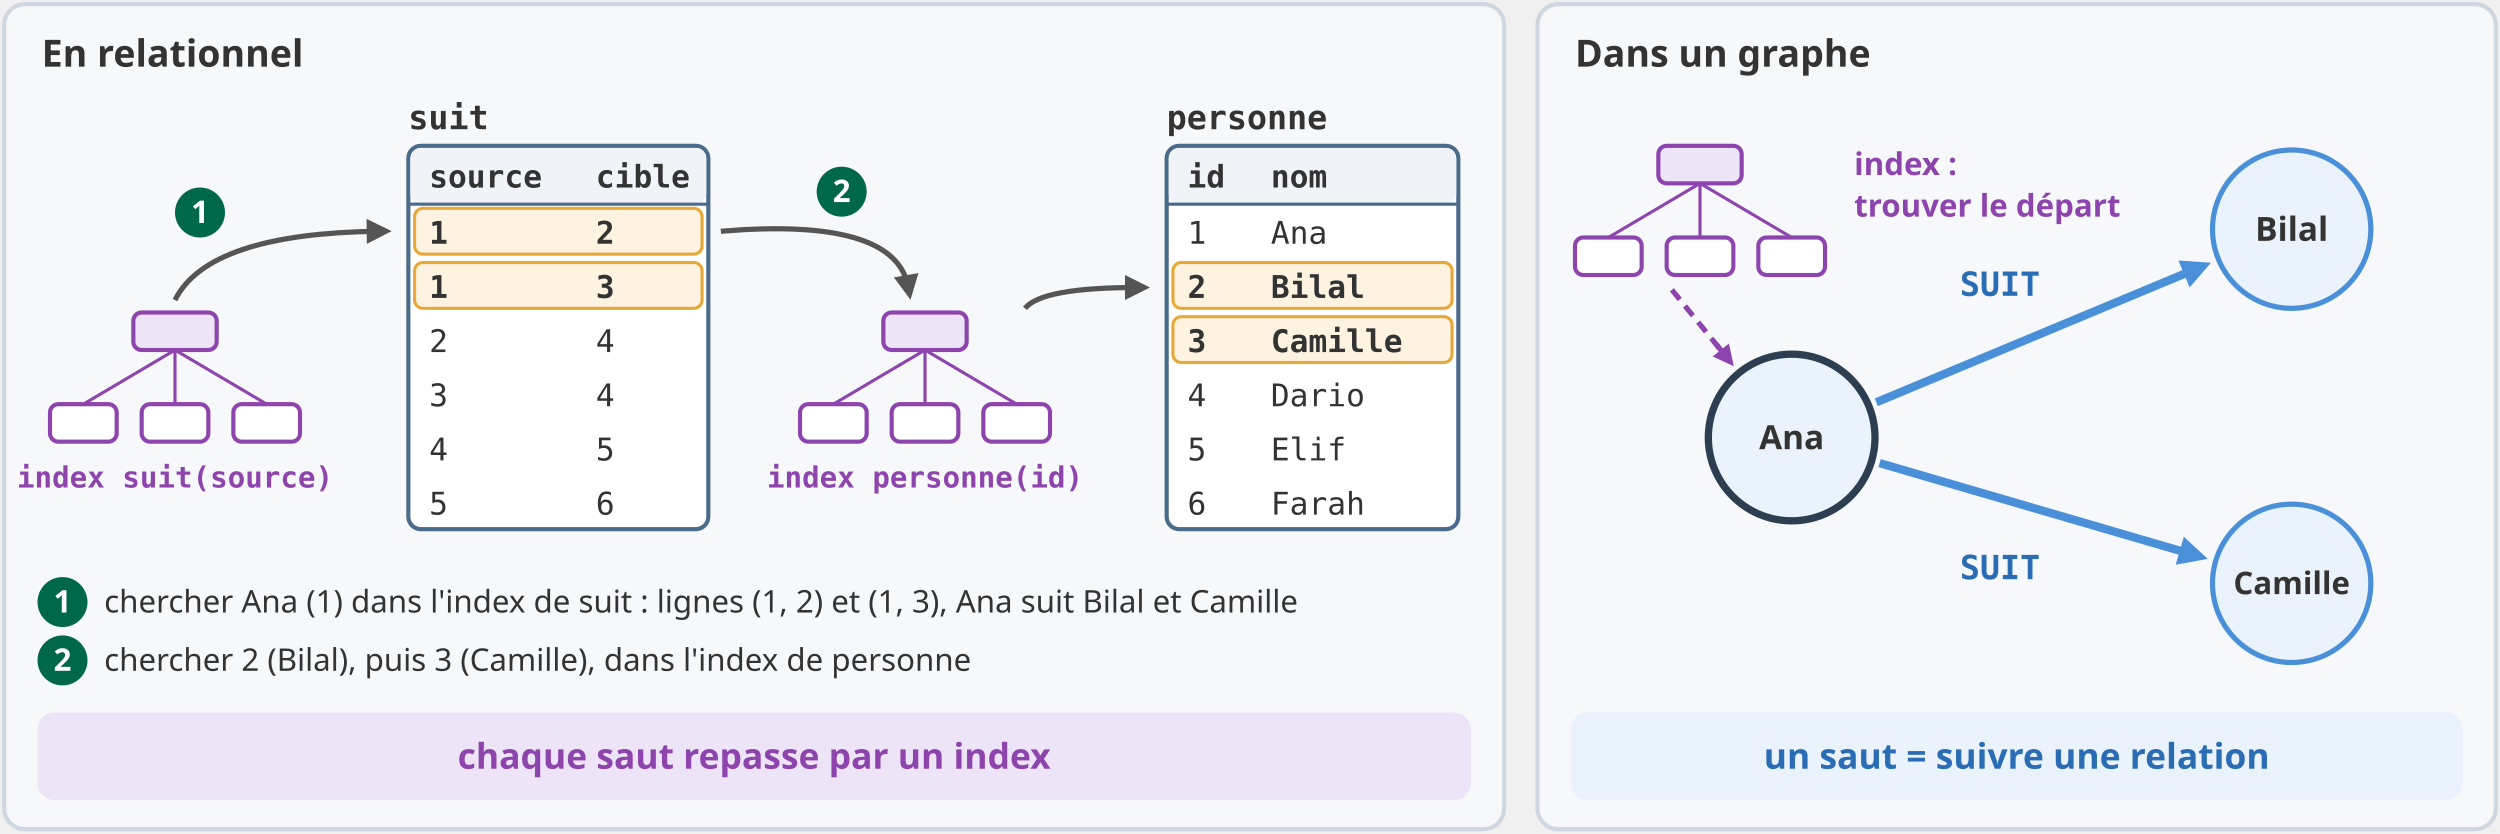
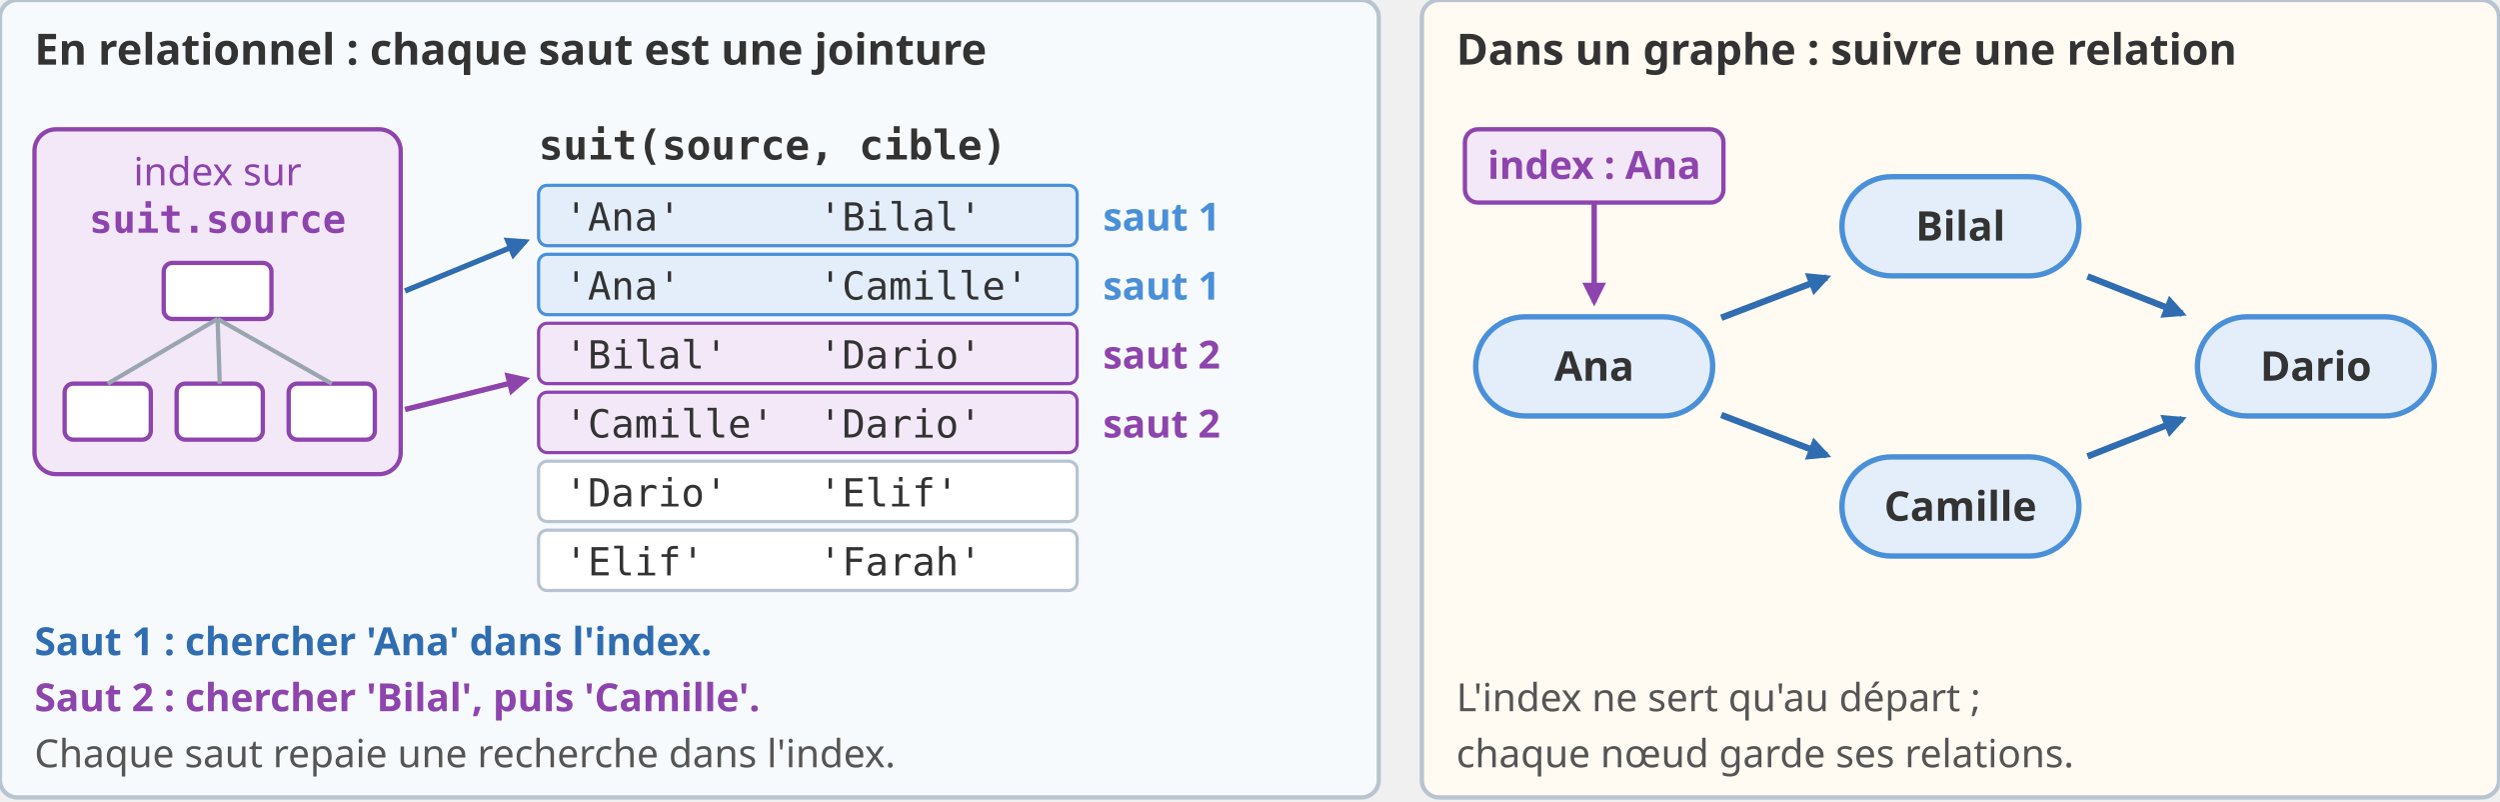
- <svg xmlns="http://www.w3.org/2000/svg" viewBox="0 0 1200 400" font-family="sans-serif" role="img" aria-labelledby="t">
+ <svg xmlns="http://www.w3.org/2000/svg" viewBox="0 0 1160 372" font-family="sans-serif" role="img" aria-labelledby="t">
  <defs>
-     <marker id="fk" viewBox="0 0 10 10" refX="5" refY="5" markerWidth="12" markerHeight="12" markerUnits="userSpaceOnUse" orient="auto-start-reverse">
+     <marker id="fl-bleu" viewBox="0 0 10 10" refX="8" refY="5" markerWidth="11" markerHeight="11" markerUnits="userSpaceOnUse" orient="auto-start-reverse">
+       <path d="M0,0 L10,5 L0,10 z" fill="#2f6db0" />
+     </marker>
+     <marker id="fl-orange" viewBox="0 0 10 10" refX="8" refY="5" markerWidth="11" markerHeight="11" markerUnits="userSpaceOnUse" orient="auto-start-reverse">
+       <path d="M0,0 L10,5 L0,10 z" fill="#9a6400" />
+     </marker>
+     <marker id="fl-vert" viewBox="0 0 10 10" refX="8" refY="5" markerWidth="11" markerHeight="11" markerUnits="userSpaceOnUse" orient="auto-start-reverse">
+       <path d="M0,0 L10,5 L0,10 z" fill="#00684a" />
+     </marker>
+     <marker id="fl-rouge" viewBox="0 0 10 10" refX="8" refY="5" markerWidth="11" markerHeight="11" markerUnits="userSpaceOnUse" orient="auto-start-reverse">
+       <path d="M0,0 L10,5 L0,10 z" fill="#c0392b" />
+     </marker>
+     <marker id="fl-violet" viewBox="0 0 10 10" refX="8" refY="5" markerWidth="11" markerHeight="11" markerUnits="userSpaceOnUse" orient="auto-start-reverse">
+       <path d="M0,0 L10,5 L0,10 z" fill="#8e44ad" />
+     </marker>
+     <marker id="fl-gris" viewBox="0 0 10 10" refX="8" refY="5" markerWidth="11" markerHeight="11" markerUnits="userSpaceOnUse" orient="auto-start-reverse">
+       <path d="M0,0 L10,5 L0,10 z" fill="#9aa5b1" />
+     </marker>
+     <marker id="fl-noir" viewBox="0 0 10 10" refX="8" refY="5" markerWidth="11" markerHeight="11" markerUnits="userSpaceOnUse" orient="auto-start-reverse">
      <path d="M0,0 L10,5 L0,10 z" fill="#555" />
    </marker>
-     <marker id="fb" viewBox="0 0 10 10" refX="5" refY="5" markerWidth="14" markerHeight="14" markerUnits="userSpaceOnUse" orient="auto-start-reverse">
-       <path d="M0,0 L10,5 L0,10 z" fill="#4a90d9" />
-     </marker>
-     <marker id="fi" viewBox="0 0 10 10" refX="5" refY="5" markerWidth="10" markerHeight="10" markerUnits="userSpaceOnUse" orient="auto-start-reverse">
-       <path d="M0,0 L10,5 L0,10 z" fill="#8e44ad" />
-     </marker>
  </defs>
-   <rect x="2" y="2" width="720" height="396" rx="10" fill="#f6f8fa" stroke="#cfd8e0" stroke-width="2" />
-   <text x="20" y="32" font-size="18" font-weight="bold" fill="#333">En relationnel</text>
-   <text x="84" y="234" font-size="14" font-weight="bold" font-family="monospace" fill="#8e44ad" text-anchor="middle">index suit(source)</text>
-   <rect x="64" y="150" width="40" height="18" rx="4" fill="#ede5f7" stroke="#8e44ad" stroke-width="2" />
-   <line x1="84" y1="168" x2="40" y2="194" stroke="#8e44ad" stroke-width="1.5" />
-   <rect x="24" y="194" width="32" height="18" rx="4" fill="#ffffff" stroke="#8e44ad" stroke-width="2" />
-   <line x1="84" y1="168" x2="84" y2="194" stroke="#8e44ad" stroke-width="1.5" />
-   <rect x="68" y="194" width="32" height="18" rx="4" fill="#ffffff" stroke="#8e44ad" stroke-width="2" />
-   <line x1="84" y1="168" x2="128" y2="194" stroke="#8e44ad" stroke-width="1.5" />
-   <rect x="112" y="194" width="32" height="18" rx="4" fill="#ffffff" stroke="#8e44ad" stroke-width="2" />
-   <text x="196" y="62" font-size="16" font-weight="bold" font-family="monospace" fill="#333">suit</text>
-   <rect x="196" y="70" width="144" height="184" rx="6" fill="#ffffff" stroke="#4a6b8a" stroke-width="2" />
-   <rect x="197" y="71" width="142" height="27" rx="5" fill="#f0f4f8" />
-   <line x1="196" y1="98" x2="340" y2="98" stroke="#4a6b8a" stroke-width="1.5" />
-   <text x="206" y="90" font-size="15" font-weight="bold" font-family="monospace" fill="#333">source</text>
-   <text x="286" y="90" font-size="15" font-weight="bold" font-family="monospace" fill="#333">cible</text>
-   <rect x="199" y="100" width="138" height="22" rx="4" fill="#fdf3e0" stroke="#e8a838" stroke-width="1.5" />
-   <text x="206" y="117" font-size="15" font-weight="bold" font-family="monospace" fill="#333">1</text>
-   <text x="286" y="117" font-size="15" font-weight="bold" font-family="monospace" fill="#333">2</text>
-   <rect x="199" y="126" width="138" height="22" rx="4" fill="#fdf3e0" stroke="#e8a838" stroke-width="1.5" />
-   <text x="206" y="143" font-size="15" font-weight="bold" font-family="monospace" fill="#333">1</text>
-   <text x="286" y="143" font-size="15" font-weight="bold" font-family="monospace" fill="#333">3</text>
-   <text x="206" y="169" font-size="15" font-family="monospace" fill="#333">2</text>
-   <text x="286" y="169" font-size="15" font-family="monospace" fill="#333">4</text>
-   <text x="206" y="195" font-size="15" font-family="monospace" fill="#333">3</text>
-   <text x="286" y="195" font-size="15" font-family="monospace" fill="#333">4</text>
-   <text x="206" y="221" font-size="15" font-family="monospace" fill="#333">4</text>
-   <text x="286" y="221" font-size="15" font-family="monospace" fill="#333">5</text>
-   <text x="206" y="247" font-size="15" font-family="monospace" fill="#333">5</text>
-   <text x="286" y="247" font-size="15" font-family="monospace" fill="#333">6</text>
-   <text x="444" y="234" font-size="14" font-weight="bold" font-family="monospace" fill="#8e44ad" text-anchor="middle">index personne(id)</text>
-   <rect x="424" y="150" width="40" height="18" rx="4" fill="#ede5f7" stroke="#8e44ad" stroke-width="2" />
-   <line x1="444" y1="168" x2="400" y2="194" stroke="#8e44ad" stroke-width="1.5" />
-   <rect x="384" y="194" width="32" height="18" rx="4" fill="#ffffff" stroke="#8e44ad" stroke-width="2" />
-   <line x1="444" y1="168" x2="444" y2="194" stroke="#8e44ad" stroke-width="1.5" />
-   <rect x="428" y="194" width="32" height="18" rx="4" fill="#ffffff" stroke="#8e44ad" stroke-width="2" />
-   <line x1="444" y1="168" x2="488" y2="194" stroke="#8e44ad" stroke-width="1.5" />
-   <rect x="472" y="194" width="32" height="18" rx="4" fill="#ffffff" stroke="#8e44ad" stroke-width="2" />
-   <text x="560" y="62" font-size="16" font-weight="bold" font-family="monospace" fill="#333">personne</text>
-   <rect x="560" y="70" width="140" height="184" rx="6" fill="#ffffff" stroke="#4a6b8a" stroke-width="2" />
-   <rect x="561" y="71" width="138" height="27" rx="5" fill="#f0f4f8" />
-   <line x1="560" y1="98" x2="700" y2="98" stroke="#4a6b8a" stroke-width="1.5" />
-   <text x="570" y="90" font-size="15" font-weight="bold" font-family="monospace" fill="#333">id</text>
-   <text x="610" y="90" font-size="15" font-weight="bold" font-family="monospace" fill="#333">nom</text>
-   <text x="570" y="117" font-size="15" font-family="monospace" fill="#333">1</text>
-   <text x="610" y="117" font-size="15" font-family="monospace" fill="#333">Ana</text>
-   <rect x="563" y="126" width="134" height="22" rx="4" fill="#fdf3e0" stroke="#e8a838" stroke-width="1.5" />
-   <text x="570" y="143" font-size="15" font-weight="bold" font-family="monospace" fill="#333">2</text>
-   <text x="610" y="143" font-size="15" font-weight="bold" font-family="monospace" fill="#333">Bilal</text>
-   <rect x="563" y="152" width="134" height="22" rx="4" fill="#fdf3e0" stroke="#e8a838" stroke-width="1.5" />
-   <text x="570" y="169" font-size="15" font-weight="bold" font-family="monospace" fill="#333">3</text>
-   <text x="610" y="169" font-size="15" font-weight="bold" font-family="monospace" fill="#333">Camille</text>
-   <text x="570" y="195" font-size="15" font-family="monospace" fill="#333">4</text>
-   <text x="610" y="195" font-size="15" font-family="monospace" fill="#333">Dario</text>
-   <text x="570" y="221" font-size="15" font-family="monospace" fill="#333">5</text>
-   <text x="610" y="221" font-size="15" font-family="monospace" fill="#333">Elif</text>
-   <text x="570" y="247" font-size="15" font-family="monospace" fill="#333">6</text>
-   <text x="610" y="247" font-size="15" font-family="monospace" fill="#333">Farah</text>
-   <path d="M84,144 Q100,112 182,111" fill="none" stroke="#555" stroke-width="2.5" marker-end="url(#fk)" />
-   <circle cx="96" cy="102" r="12" fill="#00684a" />
-   <text x="96" y="107" font-size="15" font-weight="bold" fill="#ffffff" text-anchor="middle">1</text>
-   <path d="M346,111 Q430,104 436,138" fill="none" stroke="#555" stroke-width="2.5" marker-end="url(#fk)" />
-   <path d="M492,148 Q500,138 546,138" fill="none" stroke="#555" stroke-width="2.5" marker-end="url(#fk)" />
-   <circle cx="404" cy="92" r="12" fill="#00684a" />
-   <text x="404" y="97" font-size="15" font-weight="bold" fill="#ffffff" text-anchor="middle">2</text>
-   <circle cx="30" cy="289" r="12" fill="#00684a" />
-   <text x="30" y="294" font-size="15" font-weight="bold" fill="#ffffff" text-anchor="middle">1</text>
-   <text x="50" y="294" font-size="15" fill="#333">chercher Ana (1) dans l'index de suit : lignes (1, 2) et (1, 3), Ana suit Bilal et Camille</text>
-   <circle cx="30" cy="317" r="12" fill="#00684a" />
-   <text x="30" y="322" font-size="15" font-weight="bold" fill="#ffffff" text-anchor="middle">2</text>
-   <text x="50" y="322" font-size="15" fill="#333">chercher 2 (Bilal), puis 3 (Camille), dans l'index de personne</text>
-   <rect x="18" y="342" width="688" height="42" rx="8" fill="#ede5f7" />
-   <text x="362" y="369" font-size="17" font-weight="bold" fill="#8e44ad" text-anchor="middle">chaque saut repasse par un index</text>
-   <rect x="738" y="2" width="460" height="396" rx="10" fill="#f6f8fa" stroke="#cfd8e0" stroke-width="2" />
-   <text x="756" y="32" font-size="18" font-weight="bold" fill="#333">Dans un graphe</text>
-   <path d="M900.6,193.1 L1054.8,128.8" fill="none" stroke="#4a90d9" stroke-width="4" marker-end="url(#fb)" />
-   <path d="M902.2,222.3 L1053,266.3" fill="none" stroke="#4a90d9" stroke-width="4" marker-end="url(#fb)" />
-   <text x="960" y="142" font-size="16" font-weight="bold" font-family="monospace" fill="#2a6db5" text-anchor="middle">SUIT</text>
-   <text x="960" y="278" font-size="16" font-weight="bold" font-family="monospace" fill="#2a6db5" text-anchor="middle">SUIT</text>
-   <g>
-     <circle cx="860" cy="210" r="40" fill="#eaf2fb" stroke="#2c3e50" stroke-width="3.5" />
-     <text x="860" y="215.6" font-size="16" font-weight="bold" fill="#333" text-anchor="middle">Ana</text>
-   </g>
-   <g>
-     <circle cx="1100" cy="110" r="38" fill="#eaf2fb" stroke="#4a90d9" stroke-width="2.5" />
-     <text x="1100" y="115.6" font-size="16" font-weight="bold" fill="#333" text-anchor="middle">Bilal</text>
-   </g>
-   <g>
-     <circle cx="1100" cy="280" r="38" fill="#eaf2fb" stroke="#4a90d9" stroke-width="2.5" />
-     <text x="1100" y="285.2" font-size="15" font-weight="bold" fill="#333" text-anchor="middle">Camille</text>
-   </g>
-   <text x="816" y="154" font-size="14" font-weight="bold" font-family="monospace" fill="#8e44ad" text-anchor="middle" />
-   <rect x="796" y="70" width="40" height="18" rx="4" fill="#ede5f7" stroke="#8e44ad" stroke-width="2" />
-   <line x1="816" y1="88" x2="772" y2="114" stroke="#8e44ad" stroke-width="1.5" />
-   <rect x="756" y="114" width="32" height="18" rx="4" fill="#ffffff" stroke="#8e44ad" stroke-width="2" />
-   <line x1="816" y1="88" x2="816" y2="114" stroke="#8e44ad" stroke-width="1.5" />
-   <rect x="800" y="114" width="32" height="18" rx="4" fill="#ffffff" stroke="#8e44ad" stroke-width="2" />
-   <line x1="816" y1="88" x2="860" y2="114" stroke="#8e44ad" stroke-width="1.5" />
-   <rect x="844" y="114" width="32" height="18" rx="4" fill="#ffffff" stroke="#8e44ad" stroke-width="2" />
-   <path d="M802.5,139.1 L829.1,171.9" fill="none" stroke="#8e44ad" stroke-width="2.5" stroke-dasharray="6 4" />
-   <path d="M823.5,164.9 L829.1,171.9" fill="none" stroke="#8e44ad" stroke-width="2.5" marker-end="url(#fi)" />
-   <text x="890" y="84" font-size="15" font-weight="bold" fill="#8e44ad">index :</text>
-   <text x="890" y="104" font-size="15" font-weight="bold" fill="#8e44ad">trouver le départ</text>
-   <rect x="754" y="342" width="428" height="42" rx="8" fill="#eaf2fb" />
-   <text x="968" y="369" font-size="17" font-weight="bold" fill="#2a6db5" text-anchor="middle">un saut = suivre une relation</text>
+   <rect x="0" y="0" width="640" height="370" rx="8" fill="#f7fafd" stroke="#b8c4cf" stroke-width="2" />
+   <text x="16" y="30" font-size="20" font-weight="bold" fill="#333">En relationnel : chaque saut est une jointure</text>
+   <rect x="16" y="60" width="170" height="160" rx="10" fill="#f3e8f8" stroke="#8e44ad" stroke-width="2" />
+   <text x="101" y="86" font-size="18" fill="#8e44ad" text-anchor="middle">index sur</text>
+   <text x="101" y="108" font-size="18" font-weight="bold" font-family="monospace" fill="#8e44ad" text-anchor="middle">suit.source</text>
+   <rect x="76" y="122" width="50" height="26" rx="4" fill="#fff" stroke="#8e44ad" stroke-width="2" />
+   <rect x="30" y="178" width="40" height="26" rx="4" fill="#fff" stroke="#8e44ad" stroke-width="2" />
+   <line x1="101" y1="148" x2="50" y2="178" stroke="#9aa5b1" stroke-width="2" />
+   <rect x="82" y="178" width="40" height="26" rx="4" fill="#fff" stroke="#8e44ad" stroke-width="2" />
+   <line x1="101" y1="148" x2="102" y2="178" stroke="#9aa5b1" stroke-width="2" />
+   <rect x="134" y="178" width="40" height="26" rx="4" fill="#fff" stroke="#8e44ad" stroke-width="2" />
+   <line x1="101" y1="148" x2="154" y2="178" stroke="#9aa5b1" stroke-width="2" />
+   <text x="250" y="74" font-size="19" font-weight="bold" font-family="monospace" fill="#333">suit(source, cible)</text>
+   <rect x="250" y="86" width="250" height="28" rx="4" fill="#e3eefa" stroke="#4a90d9" stroke-width="1.5" />
+   <text x="262" y="107" font-size="18" font-family="monospace" fill="#333">'Ana'</text>
+   <text x="380" y="107" font-size="18" font-family="monospace" fill="#333">'Bilal'</text>
+   <text x="512" y="107" font-size="18" font-weight="bold" fill="#4a90d9">saut 1</text>
+   <rect x="250" y="118" width="250" height="28" rx="4" fill="#e3eefa" stroke="#4a90d9" stroke-width="1.5" />
+   <text x="262" y="139" font-size="18" font-family="monospace" fill="#333">'Ana'</text>
+   <text x="380" y="139" font-size="18" font-family="monospace" fill="#333">'Camille'</text>
+   <text x="512" y="139" font-size="18" font-weight="bold" fill="#4a90d9">saut 1</text>
+   <rect x="250" y="150" width="250" height="28" rx="4" fill="#f3e8f8" stroke="#8e44ad" stroke-width="1.5" />
+   <text x="262" y="171" font-size="18" font-family="monospace" fill="#333">'Bilal'</text>
+   <text x="380" y="171" font-size="18" font-family="monospace" fill="#333">'Dario'</text>
+   <text x="512" y="171" font-size="18" font-weight="bold" fill="#8e44ad">saut 2</text>
+   <rect x="250" y="182" width="250" height="28" rx="4" fill="#f3e8f8" stroke="#8e44ad" stroke-width="1.5" />
+   <text x="262" y="203" font-size="18" font-family="monospace" fill="#333">'Camille'</text>
+   <text x="380" y="203" font-size="18" font-family="monospace" fill="#333">'Dario'</text>
+   <text x="512" y="203" font-size="18" font-weight="bold" fill="#8e44ad">saut 2</text>
+   <rect x="250" y="214" width="250" height="28" rx="4" fill="#ffffff" stroke="#b8c4cf" stroke-width="1.5" />
+   <text x="262" y="235" font-size="18" font-family="monospace" fill="#333">'Dario'</text>
+   <text x="380" y="235" font-size="18" font-family="monospace" fill="#333">'Elif'</text>
+   <rect x="250" y="246" width="250" height="28" rx="4" fill="#ffffff" stroke="#b8c4cf" stroke-width="1.5" />
+   <text x="262" y="267" font-size="18" font-family="monospace" fill="#333">'Elif'</text>
+   <text x="380" y="267" font-size="18" font-family="monospace" fill="#333">'Farah'</text>
+   <line x1="188" y1="135" x2="244" y2="112" stroke="#2f6db0" stroke-width="2.5" marker-end="url(#fl-bleu)" />
+   <line x1="188" y1="190" x2="244" y2="176" stroke="#8e44ad" stroke-width="2.5" marker-end="url(#fl-violet)" />
+   <text x="16" y="304" font-size="18" font-weight="bold" fill="#2f6db0">Saut 1 : chercher 'Ana' dans l'index.</text>
+   <text x="16" y="330" font-size="18" font-weight="bold" fill="#8e44ad">Saut 2 : chercher 'Bilal', puis 'Camille'.</text>
+   <text x="16" y="356" font-size="18" fill="#555">Chaque saut repaie une recherche dans l'index.</text>
+   <rect x="660" y="0" width="500" height="370" rx="8" fill="#fffaf2" stroke="#b8c4cf" stroke-width="2" />
+   <text x="676" y="30" font-size="20" font-weight="bold" fill="#333">Dans un graphe : suivre une relation</text>
+   <rect x="685" y="147" width="110" height="46" rx="23.0" fill="#e3eefa" stroke="#4a90d9" stroke-width="2.5" />
+   <text x="740" y="176.65" font-size="19" font-weight="bold" fill="#333" text-anchor="middle">Ana</text>
+   <rect x="855" y="82" width="110" height="46" rx="23.0" fill="#e3eefa" stroke="#4a90d9" stroke-width="2.5" />
+   <text x="910" y="111.65" font-size="19" font-weight="bold" fill="#333" text-anchor="middle">Bilal</text>
+   <rect x="855" y="212" width="110" height="46" rx="23.0" fill="#e3eefa" stroke="#4a90d9" stroke-width="2.5" />
+   <text x="910" y="241.65" font-size="19" font-weight="bold" fill="#333" text-anchor="middle">Camille</text>
+   <rect x="1020" y="147" width="110" height="46" rx="23.0" fill="#e3eefa" stroke="#4a90d9" stroke-width="2.5" />
+   <text x="1075" y="176.65" font-size="19" font-weight="bold" fill="#333" text-anchor="middle">Dario</text>
+   <line x1="799" y1="147.441" x2="848" y2="128.706" stroke="#2f6db0" stroke-width="3" marker-end="url(#fl-bleu)" />
+   <line x1="799" y1="192.559" x2="848" y2="211.294" stroke="#2f6db0" stroke-width="3" marker-end="url(#fl-bleu)" />
+   <line x1="969" y1="128.242" x2="1013" y2="145.576" stroke="#2f6db0" stroke-width="3" marker-end="url(#fl-bleu)" />
+   <line x1="969" y1="211.758" x2="1013" y2="194.424" stroke="#2f6db0" stroke-width="3" marker-end="url(#fl-bleu)" />
+   <rect x="680" y="60" width="120" height="34" rx="6" fill="#f3e8f8" stroke="#8e44ad" stroke-width="2" />
+   <text x="740" y="83" font-size="18" font-weight="bold" fill="#8e44ad" text-anchor="middle">index : Ana</text>
+   <line x1="740" y1="94" x2="740" y2="140" stroke="#8e44ad" stroke-width="2.5" marker-end="url(#fl-violet)" />
+   <text x="676" y="330" font-size="18" fill="#555">L'index ne sert qu'au départ ;</text>
+   <text x="676" y="356" font-size="18" fill="#555">chaque nœud garde ses relations.</text>
</svg>
